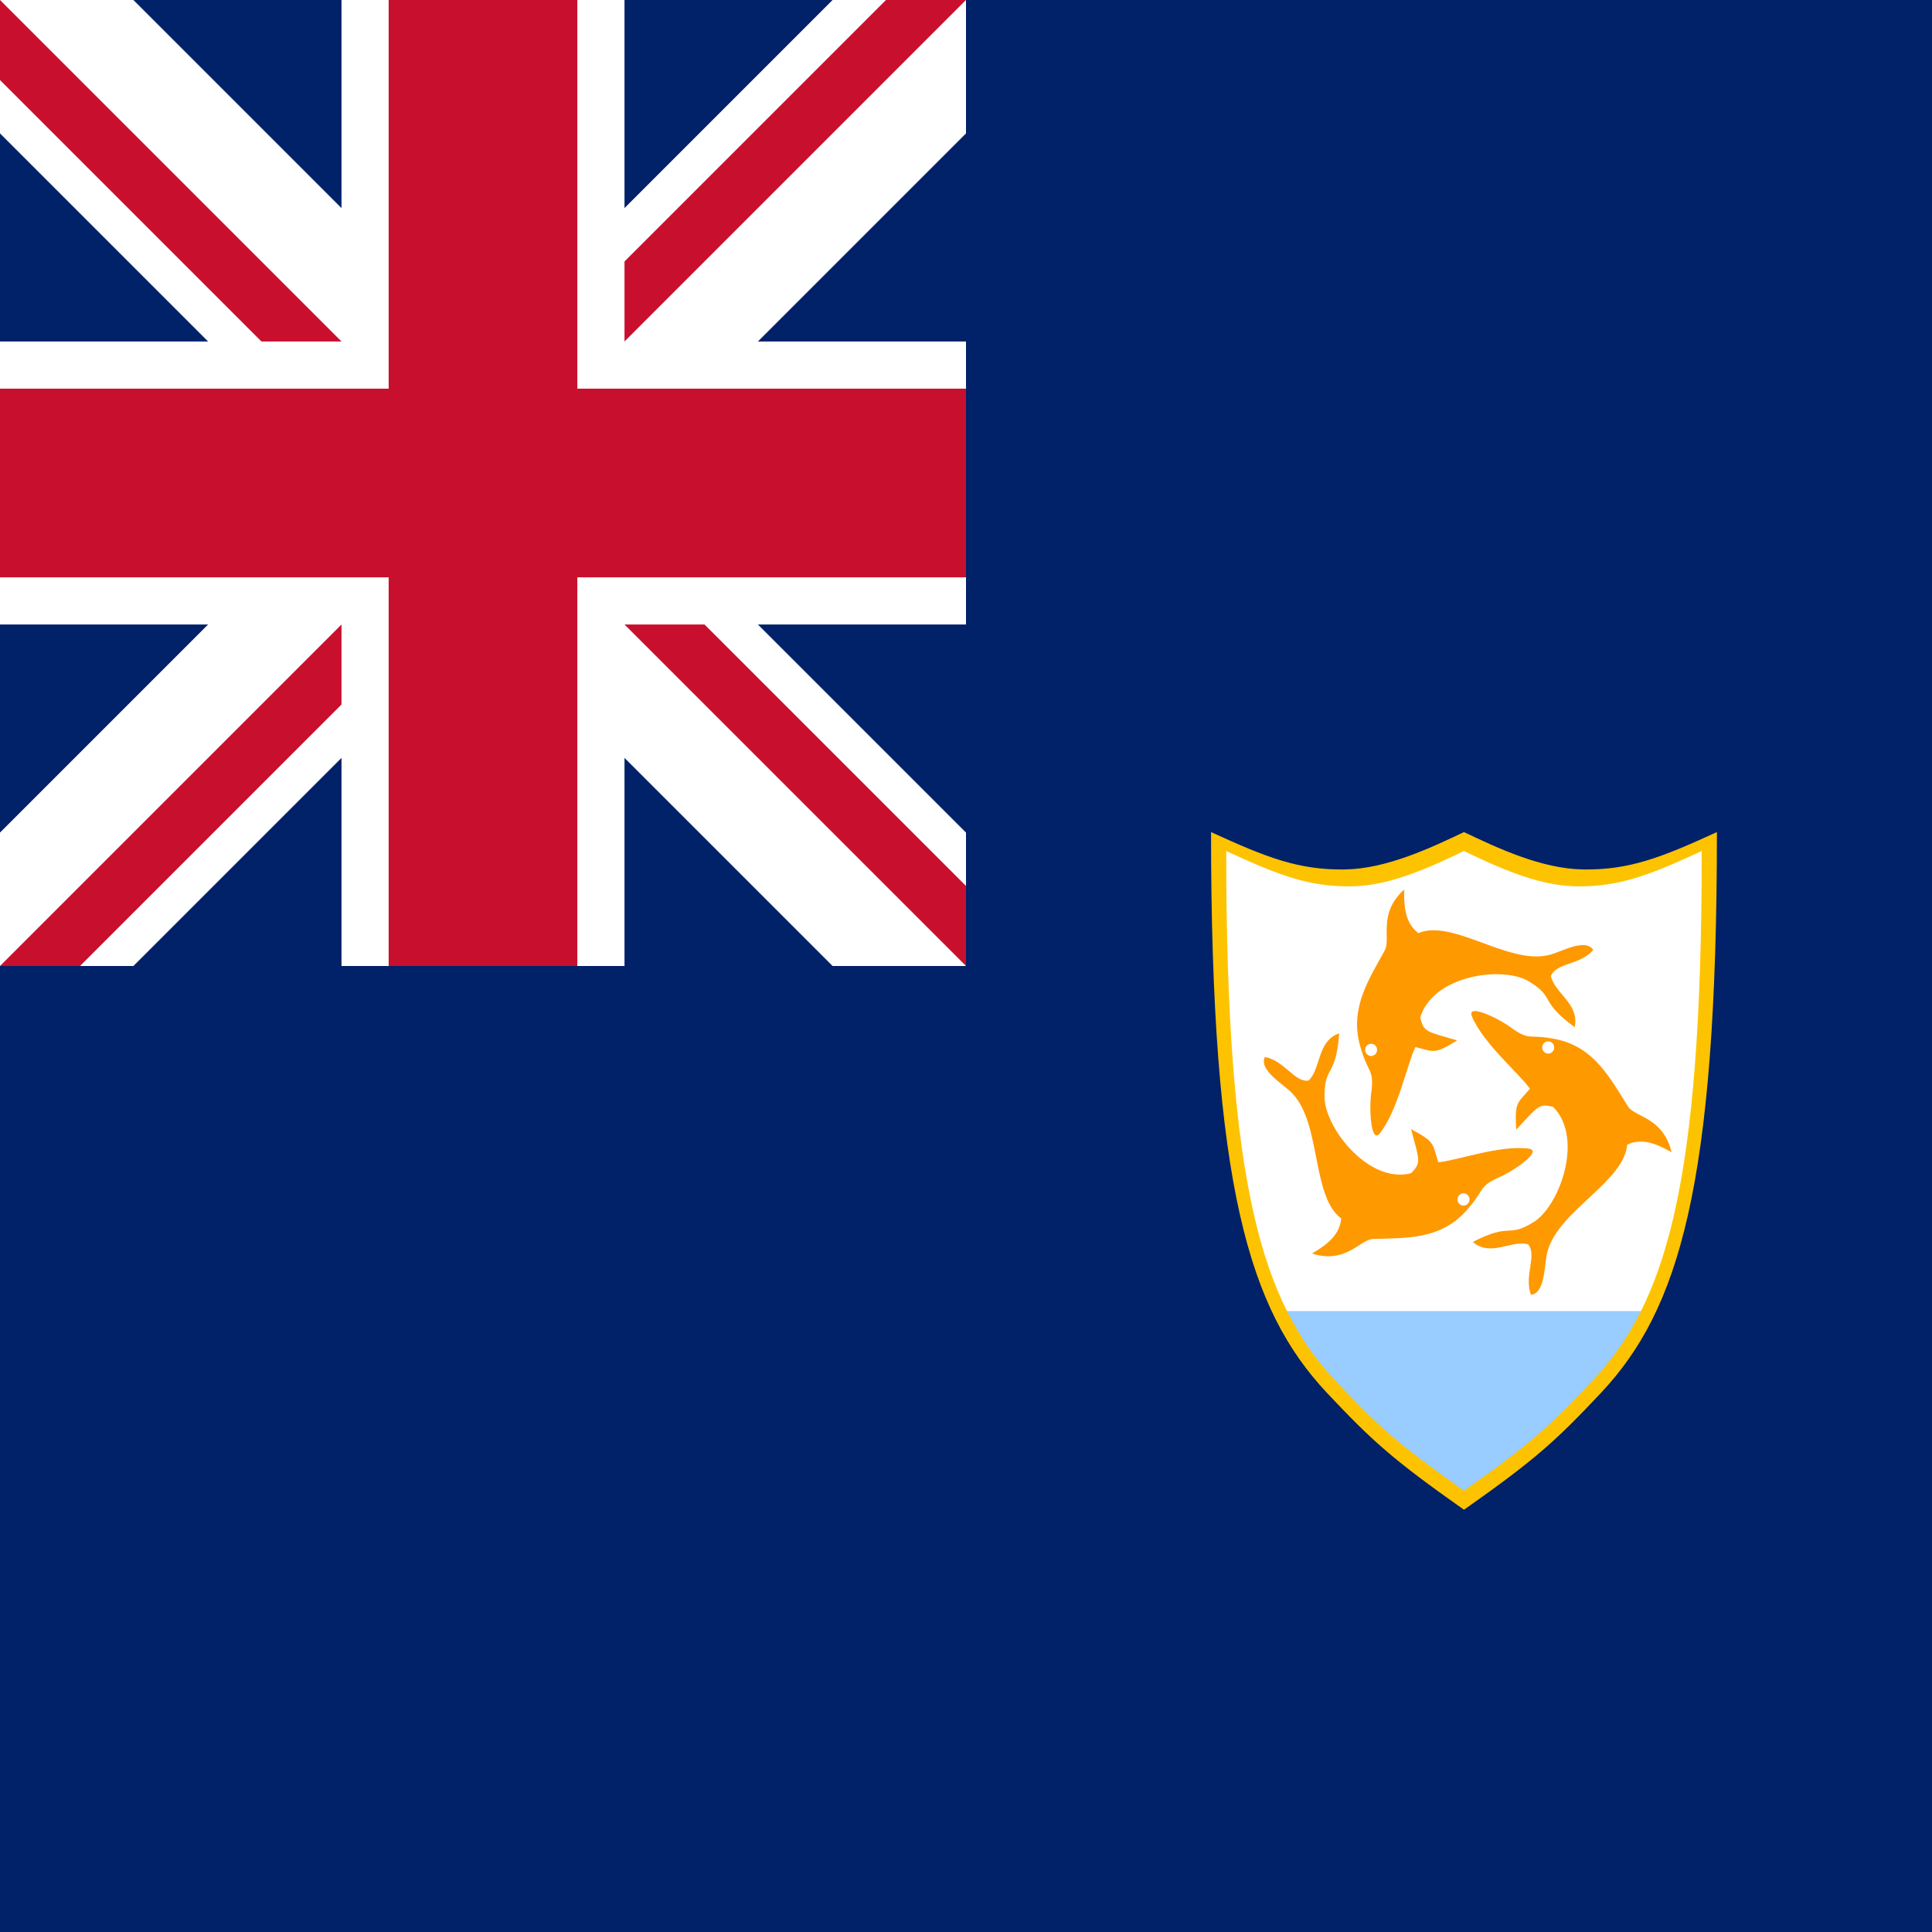
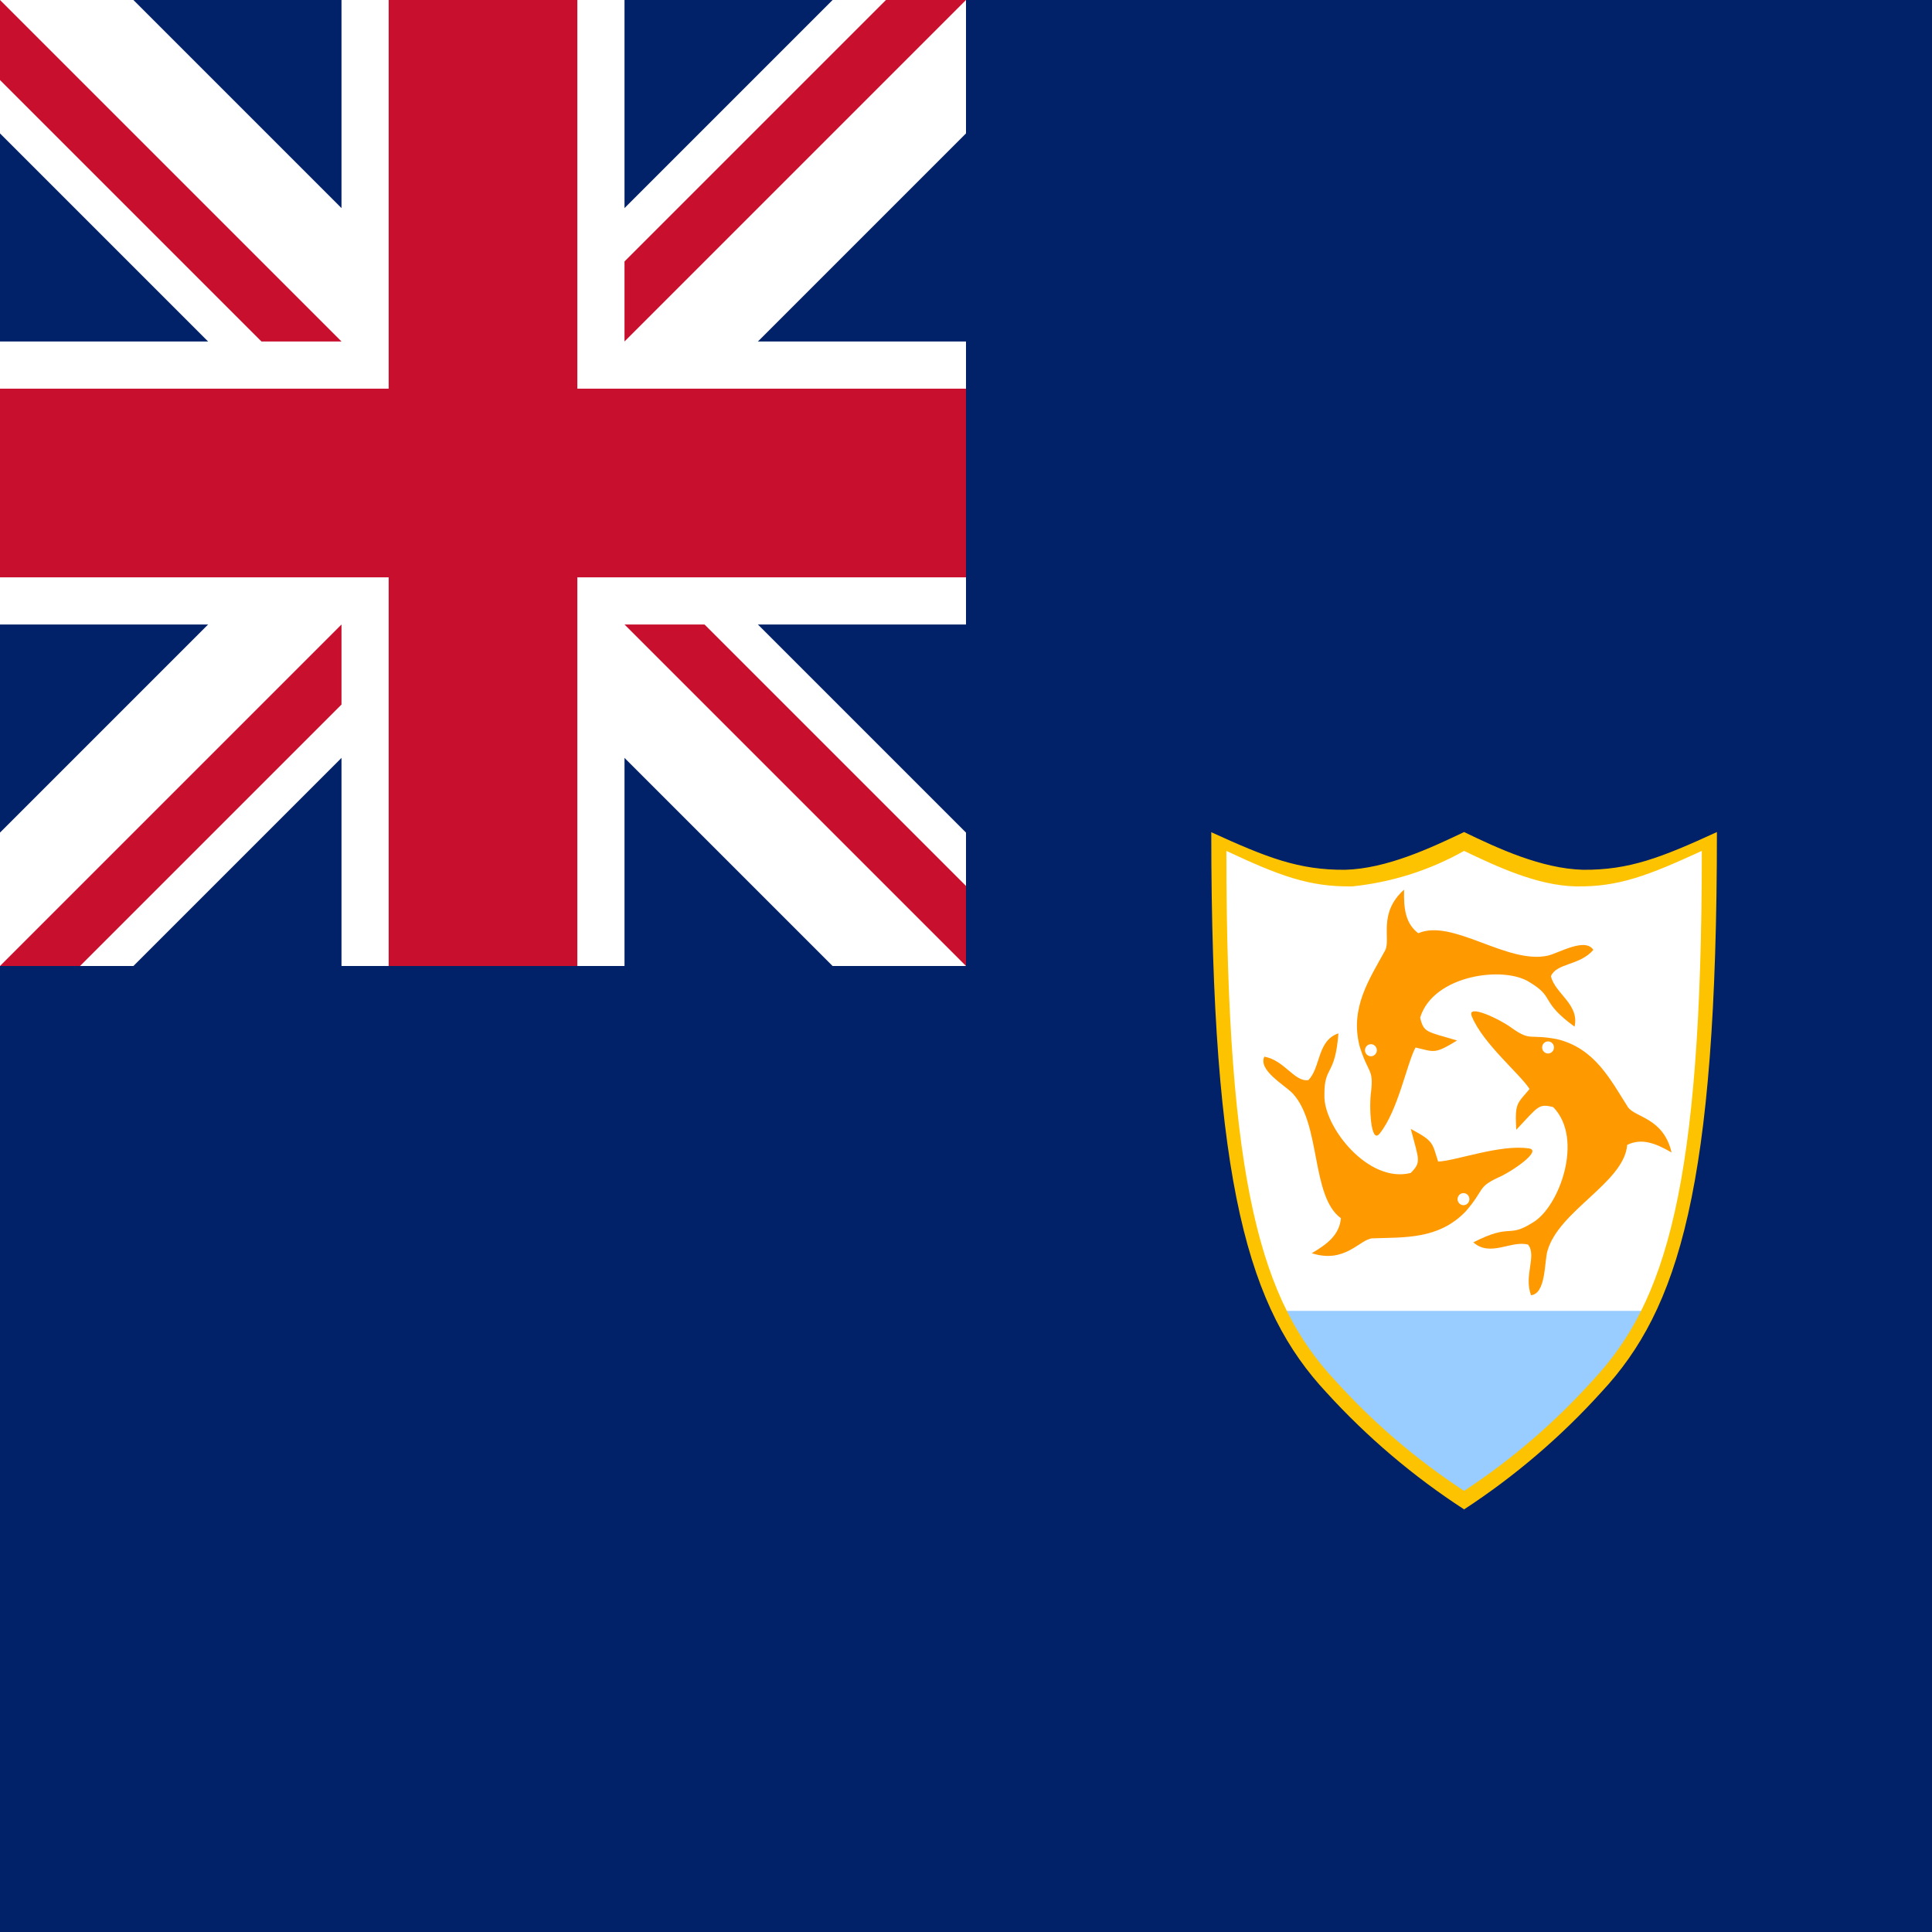
<svg xmlns="http://www.w3.org/2000/svg" xmlns:xlink="http://www.w3.org/1999/xlink" id="flag-icons-ai" viewBox="0 0 512 512">
  <defs>
-     <path d="M271 87c1.54 3.63 6.49 7.64 7.85 9.6-1.73 1.97-2.08 1.75-1.85 5.4 3.01-3.15 3.06-3.48 5-3 4.24 4.23.76 13.32-2.75 15.3-3.5 2.1-2.86-.08-8.12 2.57 2.41 2.05 5.2-.3 7.48.32 1.24 1.47-.59 4.15.38 6.68 2.01-.2 1.77-4.27 2.24-5.74 1.47-5.4 10.32-9.17 10.77-14.13 1.87-.88 3.73-.27 6 1-1.13-4.64-4.87-4.6-5.87-6.04-2.38-3.65-4.5-7.8-9.6-8.89-3.86-.81-3.57.25-6.05-1.44-1.54-1.2-6.23-3.47-5.48-1.63z" fill="#f90" id="ai-b" />
+     <path id="ai-b" fill="#f90" d="M271 87c1.5 3.6 6.5 7.6 7.8 9.6-1.7 2-2 1.8-1.8 5.4 3-3.1 3-3.5 5-3 4.2 4.2.8 13.3-2.8 15.3-3.4 2.1-2.8 0-8 2.6 2.3 2 5.1-.3 7.4.3 1.2 1.5-.6 4.1.4 6.7 2-.2 1.8-4.3 2.2-5.8 1.5-5.4 10.4-9.1 10.8-14.1 1.9-.9 3.7-.3 6 1-1.1-4.6-4.9-4.6-5.9-6-2.4-3.7-4.5-7.8-9.6-9-3.8-.7-3.5.3-6-1.4-1.6-1.2-6.3-3.4-5.5-1.6z" />
  </defs>
  <clipPath id="ai-a">
-     <path d="M0 0v128h298.67v128H256L0 0Zm256 0H128v298.67H0V256L256 0Z" />
+     <path d="M0 0v128h298.7v128H256L0 0Zm256 0H128v298.7H0V256L256 0Z" />
  </clipPath>
-   <path d="M0 0h512v512H0V0Z" fill="#012169" />
-   <path d="m0 0 256 256m0-256L0 256" stroke="#fff" stroke-width="50" />
-   <path clip-path="url(#ai-a)" d="m0 0 256 256m0-256L0 256" stroke="#c8102e" stroke-width="30" />
-   <path d="M128 0v298.66M0 128h298.66" stroke="#fff" stroke-width="75" />
-   <path d="M128 0v298.66M0 128h298.66" stroke="#c8102e" stroke-width="50" />
-   <path d="M0 256h256V0h85.33v341.33H0V256Z" fill="#012169" />
-   <path d="M323.62 224.1c0 90.4 9.78 121.55 29.36 142.53 11.68 12.43 16.86 17.1 34.99 29.88 18.13-12.78 23.3-17.45 34.99-29.88 19.58-20.98 29.36-52.13 29.36-142.53-14.24 6.53-22.36 9.7-34.1 9.5-10.51-.17-21.64-5.4-30.25-9.5-8.61 4.1-19.74 9.33-30.25 9.5-11.74.2-19.86-2.97-34.1-9.5z" fill="#fff" />
-   <g transform="matrix(1.96 0 0 2.002 -141.1 95.15)">
+   <path fill="#012169" d="M0 0h512v512H0V0Z" />
+   <path stroke="#fff" stroke-width="50" d="m0 0 256 256m0-256L0 256" />
+   <path stroke="#c8102e" stroke-width="30" d="m0 0 256 256m0-256L0 256" clip-path="url(#ai-a)" />
+   <path stroke="#fff" stroke-width="75" d="M128 0v298.7M0 128h298.7" />
+   <path stroke="#c8102e" stroke-width="50" d="M128 0v298.7M0 128h298.7" />
+   <path fill="#012169" d="M0 256h256V0h85.3v341.3H0V256Z" />
+   <path fill="#fff" d="M323.6 224.1c0 90.4 9.8 121.5 29.4 142.5a179.4 179.4 0 0 0 35 30 179.7 179.7 0 0 0 35-30c19.5-21 29.3-52.1 29.3-142.5-14.2 6.5-22.3 9.7-34 9.5a78.4 78.4 0 0 1-30.3-9.5 78.4 78.4 0 0 1-30.3 9.5c-11.7.2-19.8-3-34-9.5z" />
+   <g transform="matrix(1.96 0 0 2.002 -141.1 95.2)">
    <use xlink:href="#ai-b" />
-     <circle cx="281.32" cy="91.13" fill="#fff" fill-rule="evenodd" r=".81" />
+     <circle cx="281.3" cy="91.1" r=".8" fill="#fff" fill-rule="evenodd" />
  </g>
-   <g transform="matrix(-.916 -1.77 1.733 -.935 463.12 861.37)">
+   <g transform="matrix(-.916 -1.77 1.733 -.935 463.1 861.4)">
    <use xlink:href="#ai-b" />
-     <circle cx="281.32" cy="91.13" fill="#fff" fill-rule="evenodd" r=".81" />
+     <circle cx="281.3" cy="91.1" r=".8" fill="#fff" fill-rule="evenodd" />
  </g>
-   <g transform="matrix(-1.01 1.716 -1.68 -1.031 825.08 -70.92)">
+   <g transform="matrix(-1.01 1.716 -1.68 -1.031 825 -71)">
    <use xlink:href="#ai-b" />
-     <circle cx="281.32" cy="91.13" fill="#fff" fill-rule="evenodd" r=".81" />
+     <circle cx="281.3" cy="91.1" r=".8" fill="#fff" fill-rule="evenodd" />
  </g>
-   <path d="M339.76 347.45a77.92 77.92 0 0 0 13.22 19.19c11.68 12.42 16.86 17.1 34.99 29.87 18.13-12.78 23.3-17.45 34.99-29.87a77.92 77.92 0 0 0 13.22-19.19z" fill="#9cf" />
-   <path d="M320.94 220.5c0 94.17 10.19 126.62 30.58 148.48 12.17 12.94 17.56 17.81 36.45 31.12 18.89-13.3 24.28-18.18 36.44-31.12 20.4-21.86 30.59-54.3 30.59-148.47-14.84 6.8-23.29 10.1-35.52 9.9-10.95-.18-22.54-5.63-31.51-9.9-8.97 4.27-20.57 9.72-31.5 9.9-12.24.2-20.7-3.1-35.53-9.9zm4.02 5.03c13.94 6.43 21.9 9.55 33.4 9.36 10.28-.17 21.18-5.32 29.6-9.36 8.44 4.04 19.34 9.19 29.63 9.36 11.5.19 19.44-2.93 33.39-9.36 0 88.9-9.58 119.53-28.75 140.17-11.44 12.21-16.5 16.81-34.26 29.37-17.76-12.56-22.83-17.16-34.26-29.37-19.17-20.64-28.75-51.27-28.75-140.17z" fill="#fdc301" />
+   <path fill="#9cf" d="M339.8 347.4a78 78 0 0 0 13.2 19.2 179.4 179.4 0 0 0 35 30 180 180 0 0 0 35-30 78 78 0 0 0 13.2-19.2z" />
+   <path fill="#fdc301" d="M321 220.5c0 94.2 10.1 126.6 30.5 148.5A187 187 0 0 0 388 400a186.3 186.3 0 0 0 36.4-31.1C444.8 347 455 314.7 455 220.5c-14.8 6.8-23.3 10.1-35.5 10-11-.3-22.6-5.7-31.5-10-9 4.3-20.6 9.7-31.5 10-12.3.1-20.7-3.2-35.6-10zm4 5c13.9 6.5 21.9 9.6 33.4 9.4a76.4 76.4 0 0 0 29.6-9.4c8.4 4 19.3 9.2 29.6 9.4 11.5.2 19.4-3 33.4-9.4 0 89-9.6 119.6-28.8 140.2a176 176 0 0 1-34.2 29.4 175.6 175.6 0 0 1-34.3-29.4c-19.2-20.6-28.7-51.3-28.7-140.2z" />
</svg>
